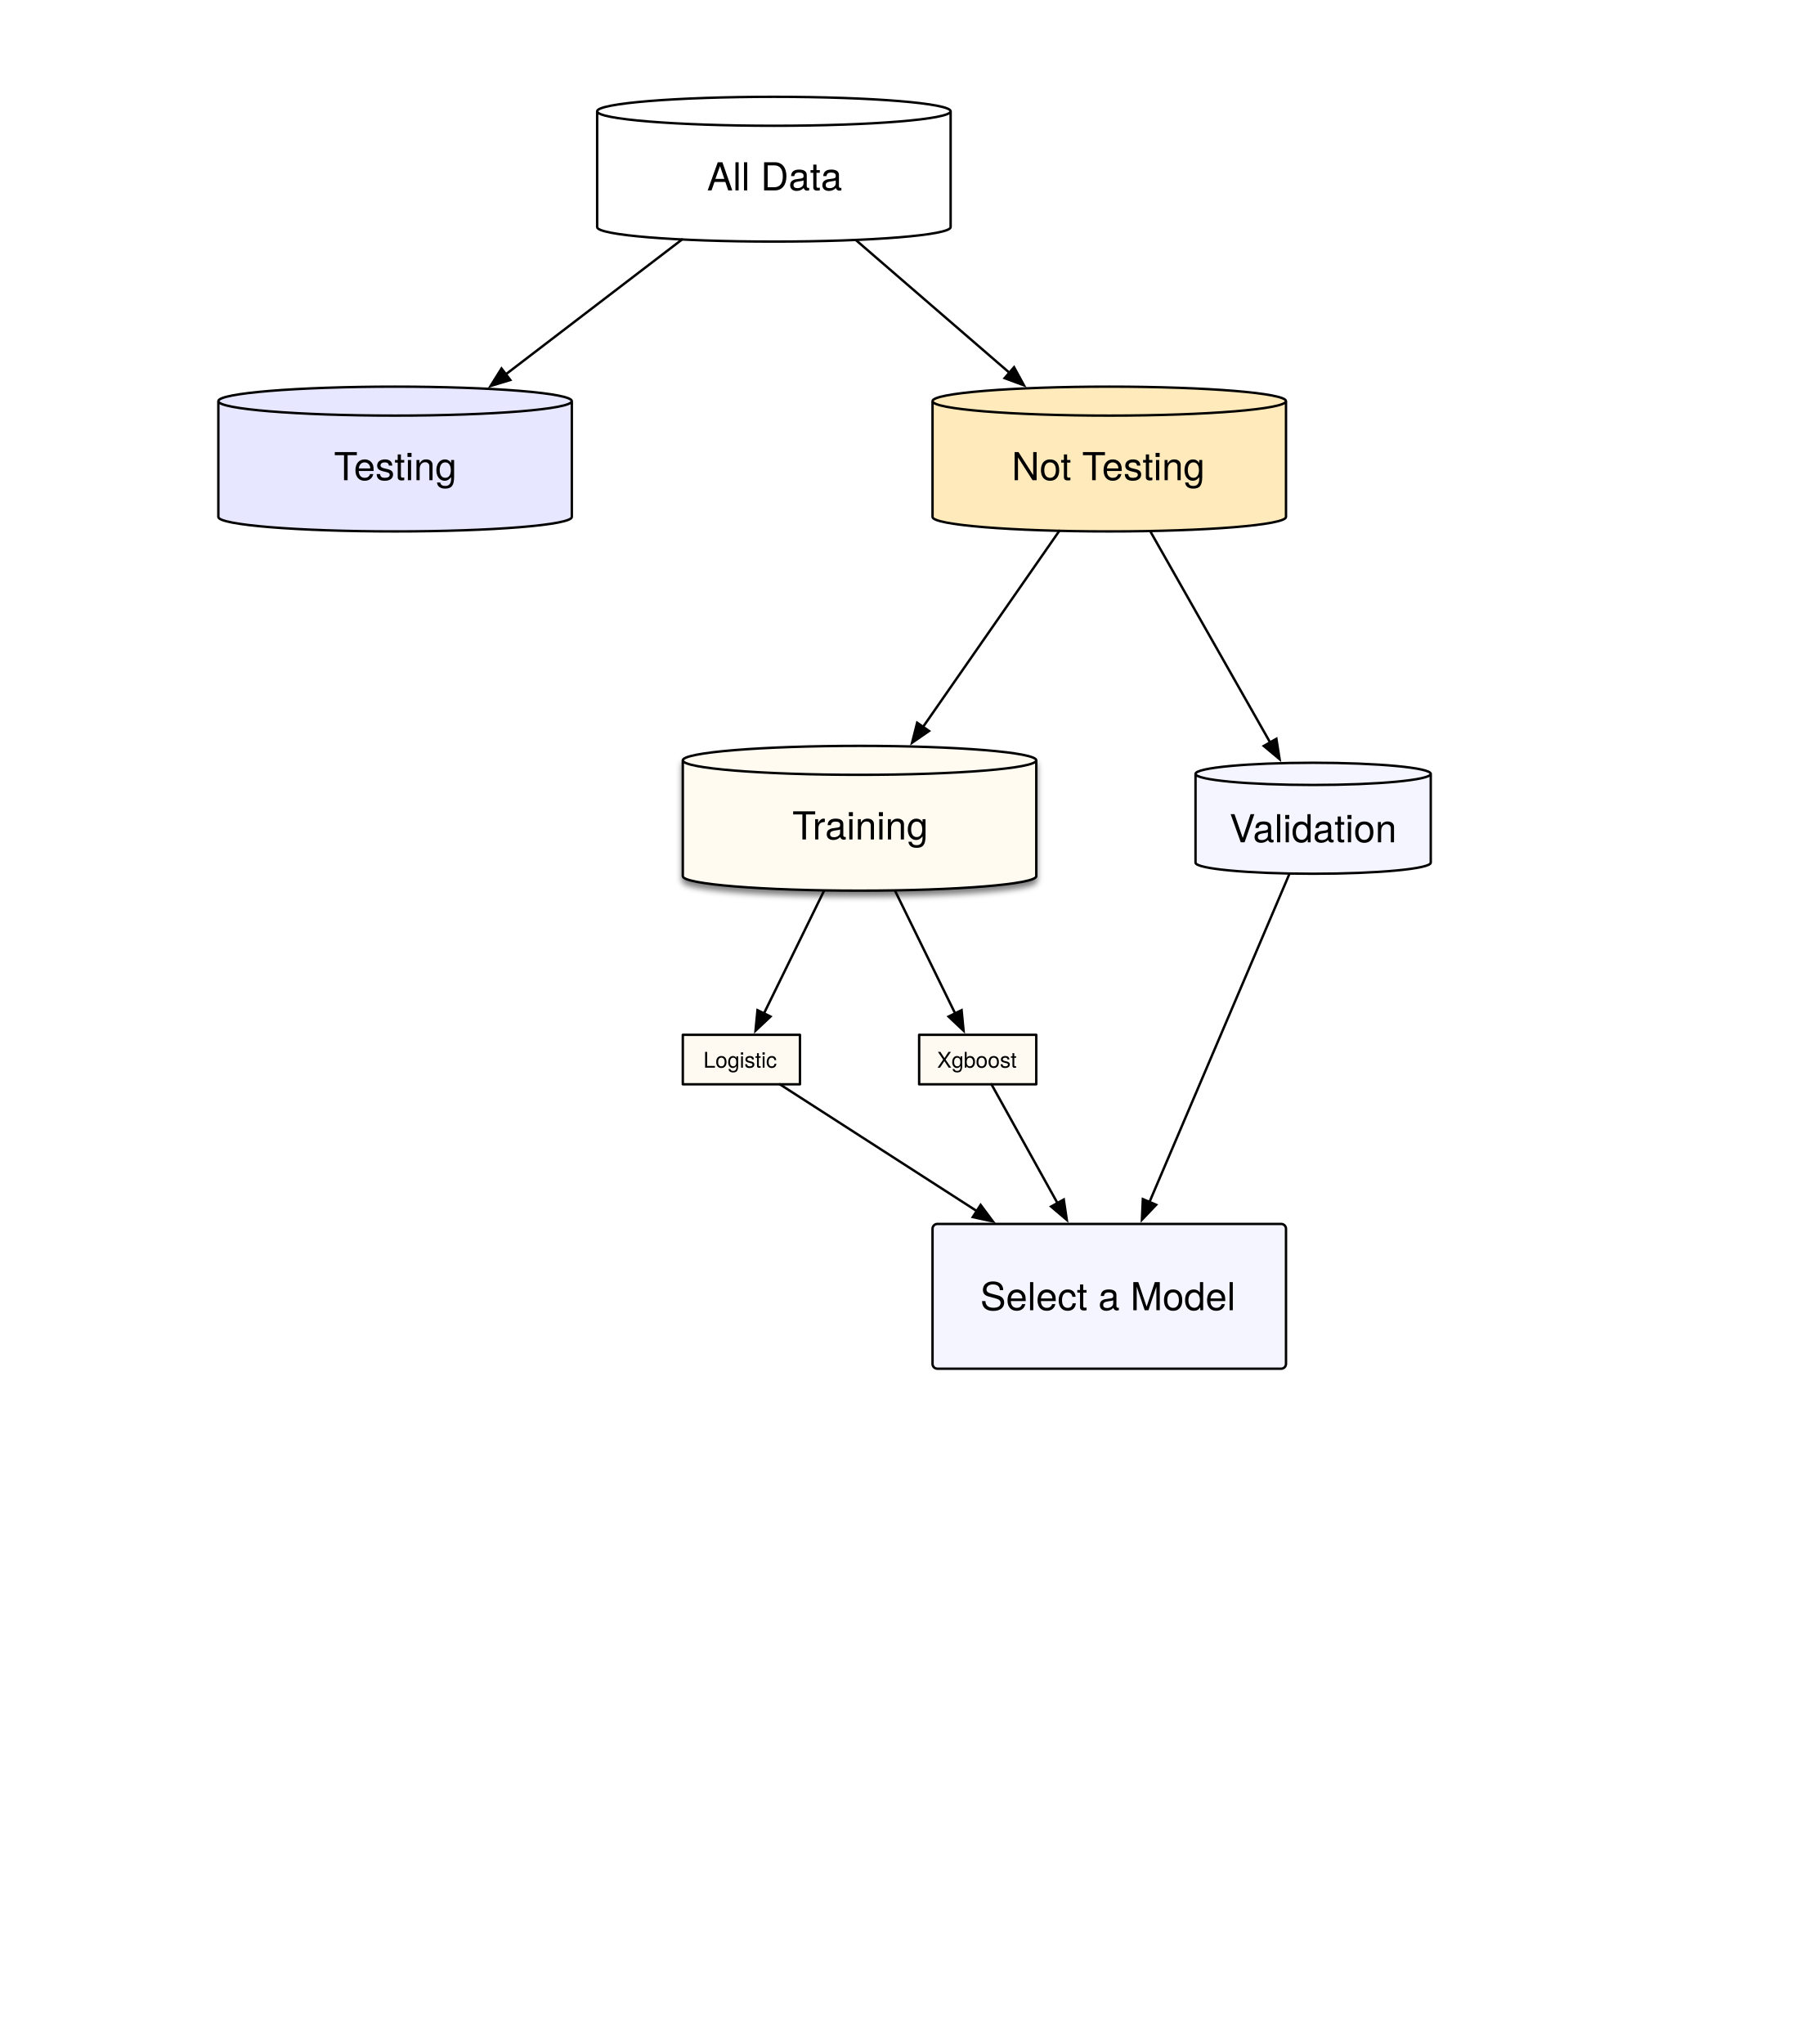
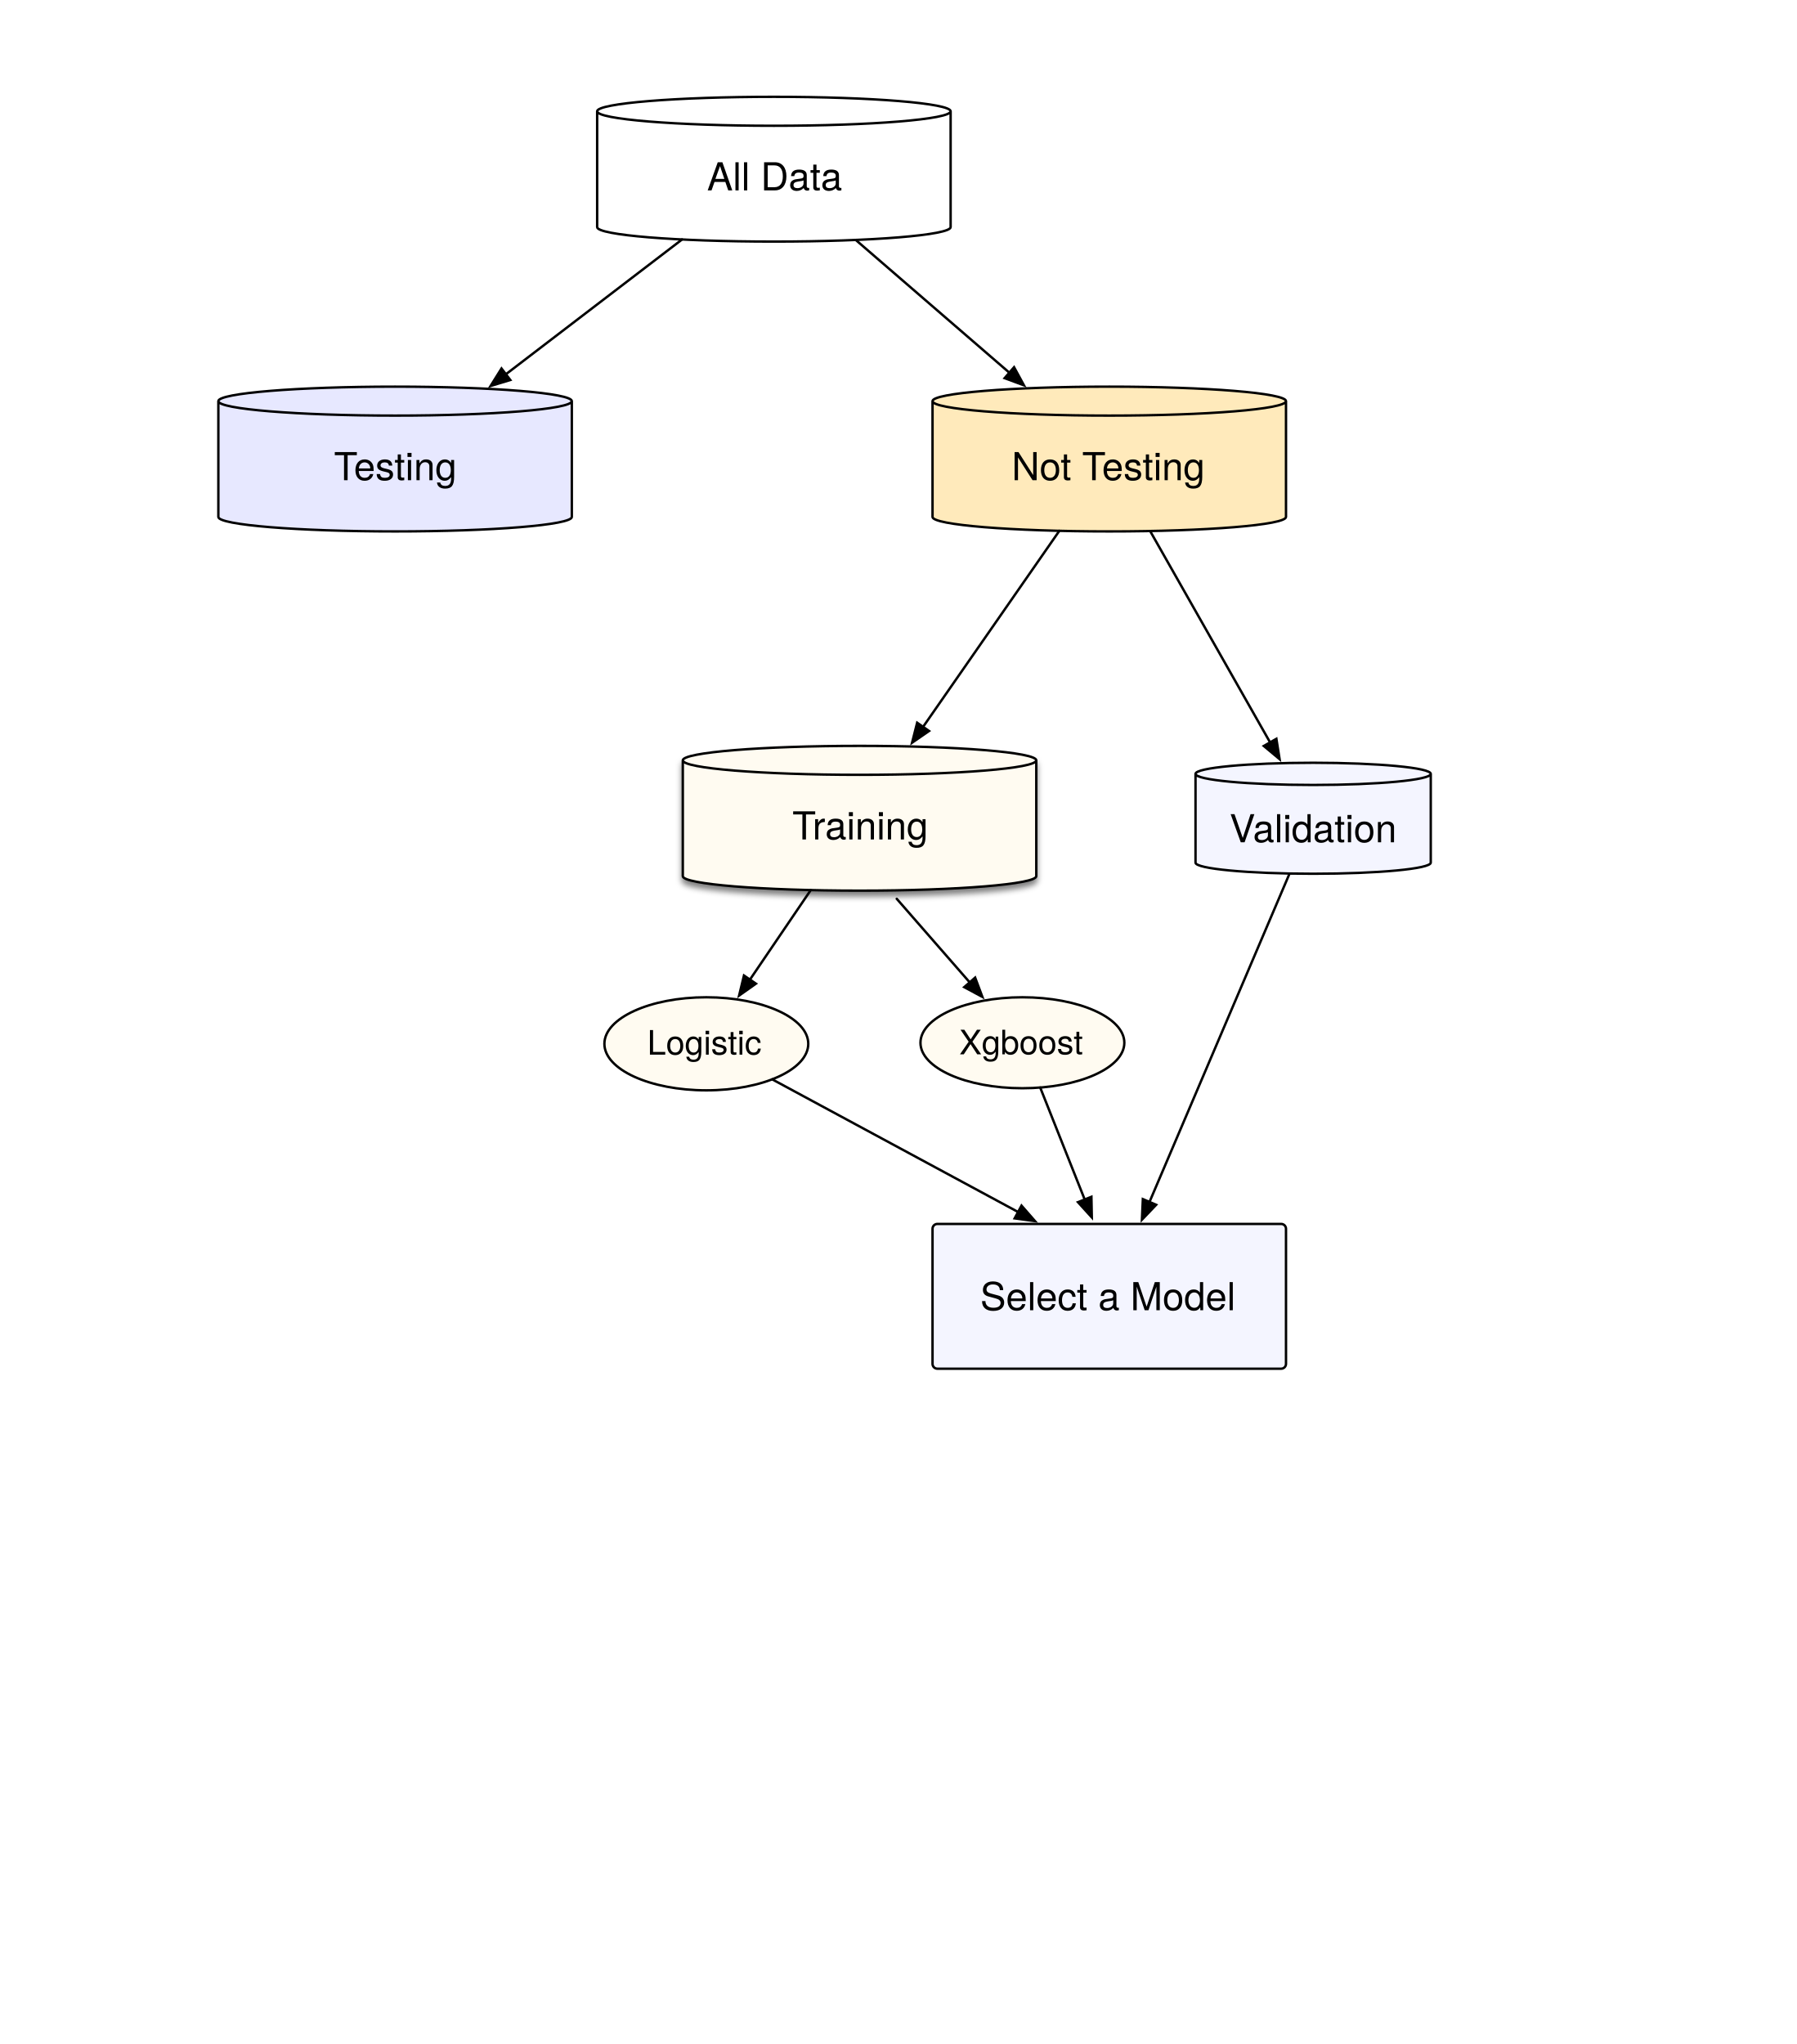
- <svg xmlns="http://www.w3.org/2000/svg" version="1.1" viewBox="4362 2538 744.5 847.125" width="744.5" height="847.125">
+ <svg xmlns="http://www.w3.org/2000/svg" version="1.1" viewBox="4478 2555 744.5 847.125" width="744.5" height="847.125">
  <defs>
    <marker orient="auto" overflow="visible" markerUnits="strokeWidth" id="FilledArrow_Marker" stroke-linejoin="miter" stroke-miterlimit="10" viewBox="-1 -4 10 8" markerWidth="10" markerHeight="8" color="black">
      <g>
        <path d="M 8 0 L 0 -3 L 0 3 Z" fill="currentColor" stroke="currentColor" stroke-width="1" />
      </g>
    </marker>
-     <filter id="Shadow" filterUnits="userSpaceOnUse" x="4287.55" y="2453.287">
+     <filter id="Shadow" filterUnits="userSpaceOnUse" x="4403.55" y="2470.287">
      <feGaussianBlur in="SourceAlpha" result="blur" stdDeviation="1.308" />
      <feOffset in="blur" result="offset" dx="0" dy="2" />
      <feFlood flood-color="black" flood-opacity=".5" result="flood" />
      <feComposite in="flood" in2="offset" operator="in" result="color" />
      <feMerge>
        <feMergeNode in="color" />
        <feMergeNode in="SourceGraphic" />
      </feMerge>
    </filter>
-     <marker orient="auto" overflow="visible" markerUnits="strokeWidth" id="FilledArrow_Marker_2" stroke-linejoin="miter" stroke-miterlimit="10" viewBox="-1 -4 10 8" markerWidth="10" markerHeight="8" color="black">
-       <g>
-         <path d="M 8 0 L 0 -3 L 0 3 Z" fill="currentColor" stroke="currentColor" stroke-width="1" />
-       </g>
-     </marker>
  </defs>
-   <g id="Canvas_1" fill-opacity="1" stroke="none" stroke-opacity="1" fill="none" stroke-dasharray="none">
+   <g id="Canvas_1" fill-opacity="1" stroke="none" stroke-dasharray="none" stroke-opacity="1" fill="none">
    <g id="Canvas_1_Layer_1">
-       <g id="Group_633">
-         <g id="Graphic_632" />
-         <g id="Graphic_630">
-           <path d="M 4750.5 3045.251 L 4893 3045.251 C 4894.105 3045.251 4895 3046.146 4895 3047.251 L 4895 3103.251 C 4895 3104.355 4894.105 3105.251 4893 3105.251 L 4750.5 3105.251 C 4749.395 3105.251 4748.5 3104.355 4748.5 3103.251 L 4748.5 3047.251 C 4748.5 3046.146 4749.395 3045.251 4750.5 3045.251 Z" fill="#7a81ff" fill-opacity=".08" />
-           <path d="M 4750.5 3045.251 L 4893 3045.251 C 4894.105 3045.251 4895 3046.146 4895 3047.251 L 4895 3103.251 C 4895 3104.355 4894.105 3105.251 4893 3105.251 L 4750.5 3105.251 C 4749.395 3105.251 4748.5 3104.355 4748.5 3103.251 L 4748.5 3047.251 C 4748.5 3046.146 4749.395 3045.251 4750.5 3045.251 Z" stroke="black" stroke-linecap="round" stroke-linejoin="round" stroke-width="1" />
-           <text transform="translate(4753.5 3066.026)" fill="black">
-             <tspan font-family="Helvetica Neue" font-size="16" fill="black" x="14.762" y="15">Select a Model</tspan>
+       <g id="Group_722">
+         <g id="Group_703">
+           <g id="Graphic_721" />
+           <g id="Graphic_719">
+             <path d="M 4866.5 3062.251 L 5009 3062.251 C 5010.105 3062.251 5011 3063.146 5011 3064.251 L 5011 3120.251 C 5011 3121.355 5010.105 3122.251 5009 3122.251 L 4866.5 3122.251 C 4865.395 3122.251 4864.5 3121.355 4864.5 3120.251 L 4864.5 3064.251 C 4864.5 3063.146 4865.395 3062.251 4866.5 3062.251 Z" fill="#7a81ff" fill-opacity=".08" />
+             <path d="M 4866.5 3062.251 L 5009 3062.251 C 5010.105 3062.251 5011 3063.146 5011 3064.251 L 5011 3120.251 C 5011 3121.355 5010.105 3122.251 5009 3122.251 L 4866.5 3122.251 C 4865.395 3122.251 4864.5 3121.355 4864.5 3120.251 L 4864.5 3064.251 C 4864.5 3063.146 4865.395 3062.251 4866.5 3062.251 Z" stroke="black" stroke-linecap="round" stroke-linejoin="round" stroke-width="1" />
+             <text transform="translate(4869.5 3083.026)" fill="black">
+               <tspan font-family="Helvetica Neue" font-size="16" fill="black" x="14.762" y="15">Select a Model</tspan>
+             </text>
+           </g>
+           <g id="Graphic_715">
+             <path d="M 4864.5 2769.244 L 4864.5 2721.244 C 4864.5 2717.932 4897.316 2715.244 4937.75 2715.244 C 4978.184 2715.244 5011 2717.932 5011 2721.244 L 5011 2769.244 C 5011 2772.556 4978.184 2775.244 4937.75 2775.244 C 4897.316 2775.244 4864.5 2772.556 4864.5 2769.244" fill="#ffeabb" />
+             <path d="M 4864.5 2769.244 L 4864.5 2721.244 C 4864.5 2717.932 4897.316 2715.244 4937.75 2715.244 C 4978.184 2715.244 5011 2717.932 5011 2721.244 L 5011 2769.244 C 5011 2772.556 4978.184 2775.244 4937.75 2775.244 C 4897.316 2775.244 4864.5 2772.556 4864.5 2769.244 M 4864.5 2721.244 C 4864.5 2724.556 4897.316 2727.244 4937.75 2727.244 C 4978.184 2727.244 5011 2724.556 5011 2721.244" stroke="black" stroke-linecap="round" stroke-linejoin="round" stroke-width="1" />
+             <text transform="translate(4869.5 2739.02)" fill="black">
+               <tspan font-family="Helvetica Neue" font-size="16" fill="black" x="27.802" y="15">Not Testing</tspan>
+             </text>
+           </g>
+           <g id="Graphic_714">
+             <path d="M 4568.5 2769.244 L 4568.5 2721.244 C 4568.5 2717.932 4601.316 2715.244 4641.75 2715.244 C 4682.184 2715.244 4715 2717.932 4715 2721.244 L 4715 2769.244 C 4715 2772.556 4682.184 2775.244 4641.75 2775.244 C 4601.316 2775.244 4568.5 2772.556 4568.5 2769.244" fill="#7a81ff" fill-opacity=".182" />
+             <path d="M 4568.5 2769.244 L 4568.5 2721.244 C 4568.5 2717.932 4601.316 2715.244 4641.75 2715.244 C 4682.184 2715.244 4715 2717.932 4715 2721.244 L 4715 2769.244 C 4715 2772.556 4682.184 2775.244 4641.75 2775.244 C 4601.316 2775.244 4568.5 2772.556 4568.5 2769.244 M 4568.5 2721.244 C 4568.5 2724.556 4601.316 2727.244 4641.75 2727.244 C 4682.184 2727.244 4715 2724.556 4715 2721.244" stroke="black" stroke-linecap="round" stroke-linejoin="round" stroke-width="1" />
+             <text transform="translate(4573.5 2739.02)" fill="black">
+               <tspan font-family="Helvetica Neue" font-size="16" fill="black" x="42.914" y="15">Testing</tspan>
+             </text>
+           </g>
+           <g id="Graphic_712">
+             <path d="M 4725.5 2649.125 L 4725.5 2601.125 C 4725.5 2597.813 4758.316 2595.125 4798.75 2595.125 C 4839.184 2595.125 4872 2597.813 4872 2601.125 L 4872 2649.125 C 4872 2652.437 4839.184 2655.125 4798.75 2655.125 C 4758.316 2655.125 4725.5 2652.437 4725.5 2649.125 M 4725.5 2601.125 C 4725.5 2604.437 4758.316 2607.125 4798.75 2607.125 C 4839.184 2607.125 4872 2604.437 4872 2601.125" stroke="black" stroke-linecap="round" stroke-linejoin="round" stroke-width="1" />
+             <text transform="translate(4730.5 2618.901)" fill="black">
+               <tspan font-family="Helvetica Neue" font-size="16" fill="black" x="40.546" y="15">All Data</tspan>
+             </text>
+           </g>
+           <g id="Line_711">
+             <line x1="4760.681" y1="2654.251" x2="4687.682" y2="2710.102" marker-end="url(#FilledArrow_Marker)" stroke="black" stroke-linecap="round" stroke-linejoin="round" stroke-width="1" />
+           </g>
+           <g id="Line_710">
+             <line x1="4832.677" y1="2654.444" x2="4896.333" y2="2709.453" marker-end="url(#FilledArrow_Marker)" stroke="black" stroke-linecap="round" stroke-linejoin="round" stroke-width="1" />
+           </g>
+           <g id="Graphic_709" filter="url(#Shadow)">
+             <path d="M 4761 2918.125 L 4761 2870.125 C 4761 2866.813 4793.816 2864.125 4834.25 2864.125 C 4874.684 2864.125 4907.5 2866.813 4907.5 2870.125 L 4907.5 2918.125 C 4907.5 2921.437 4874.684 2924.125 4834.25 2924.125 C 4793.816 2924.125 4761 2921.437 4761 2918.125" fill="#fffbf1" />
+             <path d="M 4761 2918.125 L 4761 2870.125 C 4761 2866.813 4793.816 2864.125 4834.25 2864.125 C 4874.684 2864.125 4907.5 2866.813 4907.5 2870.125 L 4907.5 2918.125 C 4907.5 2921.437 4874.684 2924.125 4834.25 2924.125 C 4793.816 2924.125 4761 2921.437 4761 2918.125 M 4761 2870.125 C 4761 2873.437 4793.816 2876.125 4834.25 2876.125 C 4874.684 2876.125 4907.5 2873.437 4907.5 2870.125" stroke="black" stroke-linecap="round" stroke-linejoin="round" stroke-width="1" />
+             <text transform="translate(4766 2887.901)" fill="black">
+               <tspan font-family="Helvetica Neue" font-size="16" fill="black" x="40.394" y="15">Training</tspan>
+             </text>
+           </g>
+           <g id="Line_708">
+             <line x1="4917.063" y1="2775.001" x2="4860.588" y2="2856.24" marker-end="url(#FilledArrow_Marker)" stroke="black" stroke-linecap="round" stroke-linejoin="round" stroke-width="1" />
+           </g>
+           <g id="Graphic_706">
+             <path d="M 4973.5 2912.525 L 4973.5 2875.725 C 4973.5 2873.186 4995.34 2871.125 5022.25 2871.125 C 5049.16 2871.125 5071 2873.186 5071 2875.725 L 5071 2912.525 C 5071 2915.064 5049.16 2917.125 5022.25 2917.125 C 4995.34 2917.125 4973.5 2915.064 4973.5 2912.525" fill="#7a81ff" fill-opacity=".08" />
+             <path d="M 4973.5 2912.525 L 4973.5 2875.725 C 4973.5 2873.186 4995.34 2871.125 5022.25 2871.125 C 5049.16 2871.125 5071 2873.186 5071 2875.725 L 5071 2912.525 C 5071 2915.064 5049.16 2917.125 5022.25 2917.125 C 4995.34 2917.125 4973.5 2915.064 4973.5 2912.525 M 4973.5 2875.725 C 4973.5 2878.265 4995.34 2880.325 5022.25 2880.325 C 5049.16 2880.325 5071 2878.265 5071 2875.725" stroke="black" stroke-linecap="round" stroke-linejoin="round" stroke-width="1" />
+             <text transform="translate(4978.5 2889.077)" fill="black">
+               <tspan font-family="Helvetica Neue" font-size="16" fill="black" x="9.078" y="15">Validation</tspan>
+             </text>
+           </g>
+           <g id="Line_705">
+             <line x1="4954.685" y1="2775.083" x2="5004.403" y2="2862.68" marker-end="url(#FilledArrow_Marker)" stroke="black" stroke-linecap="round" stroke-linejoin="round" stroke-width="1" />
+           </g>
+           <g id="Line_704">
+             <line x1="5012.48" y1="2917.033" x2="4954.429" y2="3053.144" marker-end="url(#FilledArrow_Marker)" stroke="black" stroke-linecap="round" stroke-linejoin="round" stroke-width="1" />
+           </g>
+         </g>
+         <g id="Graphic_702">
+           <ellipse cx="4770.75" cy="2987.598" rx="42.25" ry="19.286" fill="#fffbf1" />
+           <ellipse cx="4770.75" cy="2987.598" rx="42.25" ry="19.286" stroke="black" stroke-linecap="round" stroke-linejoin="round" stroke-width="1" />
+           <text transform="translate(4741.95 2979.098)" fill="black">
+             <tspan font-family="Helvetica Neue" font-size="14" fill="black" x="4.3" y="13">Logistic</tspan>
          </text>
        </g>
-         <g id="Graphic_626">
-           <path d="M 4748.5 2752.244 L 4748.5 2704.244 C 4748.5 2700.932 4781.316 2698.244 4821.75 2698.244 C 4862.184 2698.244 4895 2700.932 4895 2704.244 L 4895 2752.244 C 4895 2755.556 4862.184 2758.244 4821.75 2758.244 C 4781.316 2758.244 4748.5 2755.556 4748.5 2752.244" fill="#ffeabb" />
-           <path d="M 4748.5 2752.244 L 4748.5 2704.244 C 4748.5 2700.932 4781.316 2698.244 4821.75 2698.244 C 4862.184 2698.244 4895 2700.932 4895 2704.244 L 4895 2752.244 C 4895 2755.556 4862.184 2758.244 4821.75 2758.244 C 4781.316 2758.244 4748.5 2755.556 4748.5 2752.244 M 4748.5 2704.244 C 4748.5 2707.556 4781.316 2710.244 4821.75 2710.244 C 4862.184 2710.244 4895 2707.556 4895 2704.244" stroke="black" stroke-linecap="round" stroke-linejoin="round" stroke-width="1" />
-           <text transform="translate(4753.5 2722.02)" fill="black">
-             <tspan font-family="Helvetica Neue" font-size="16" fill="black" x="27.802" y="15">Not Testing</tspan>
+         <g id="Line_701">
+           <line x1="4814.027" y1="2923.893" x2="4788.829" y2="2960.985" marker-end="url(#FilledArrow_Marker)" stroke="black" stroke-linecap="round" stroke-linejoin="round" stroke-width="1" />
+         </g>
+         <g id="Graphic_700">
+           <ellipse cx="4901.75" cy="2987.164" rx="42.25" ry="18.851" fill="#fffbf1" />
+           <ellipse cx="4901.75" cy="2987.164" rx="42.25" ry="18.851" stroke="black" stroke-linecap="round" stroke-linejoin="round" stroke-width="1" />
+           <text transform="translate(4872.95 2978.968)" fill="black">
+             <tspan font-family="Helvetica Neue" font-size="14" fill="black" x="2.613" y="13">Xgboost</tspan>
          </text>
        </g>
-         <g id="Graphic_625">
-           <path d="M 4452.5 2752.244 L 4452.5 2704.244 C 4452.5 2700.932 4485.316 2698.244 4525.75 2698.244 C 4566.184 2698.244 4599 2700.932 4599 2704.244 L 4599 2752.244 C 4599 2755.556 4566.184 2758.244 4525.75 2758.244 C 4485.316 2758.244 4452.5 2755.556 4452.5 2752.244" fill="#7a81ff" fill-opacity=".182" />
-           <path d="M 4452.5 2752.244 L 4452.5 2704.244 C 4452.5 2700.932 4485.316 2698.244 4525.75 2698.244 C 4566.184 2698.244 4599 2700.932 4599 2704.244 L 4599 2752.244 C 4599 2755.556 4566.184 2758.244 4525.75 2758.244 C 4485.316 2758.244 4452.5 2755.556 4452.5 2752.244 M 4452.5 2704.244 C 4452.5 2707.556 4485.316 2710.244 4525.75 2710.244 C 4566.184 2710.244 4599 2707.556 4599 2704.244" stroke="black" stroke-linecap="round" stroke-linejoin="round" stroke-width="1" />
-           <text transform="translate(4457.5 2722.02)" fill="black">
-             <tspan font-family="Helvetica Neue" font-size="16" fill="black" x="42.914" y="15">Testing</tspan>
-           </text>
+         <g id="Line_699">
+           <line x1="4849.667" y1="2927.5" x2="4879.901" y2="2962.135" marker-end="url(#FilledArrow_Marker)" stroke="black" stroke-linecap="round" stroke-linejoin="round" stroke-width="1" />
        </g>
-         <g id="Graphic_623">
-           <path d="M 4609.5 2632.125 L 4609.5 2584.125 C 4609.5 2580.813 4642.316 2578.125 4682.75 2578.125 C 4723.184 2578.125 4756 2580.813 4756 2584.125 L 4756 2632.125 C 4756 2635.437 4723.184 2638.125 4682.75 2638.125 C 4642.316 2638.125 4609.5 2635.437 4609.5 2632.125 M 4609.5 2584.125 C 4609.5 2587.437 4642.316 2590.125 4682.75 2590.125 C 4723.184 2590.125 4756 2587.437 4756 2584.125" stroke="black" stroke-linecap="round" stroke-linejoin="round" stroke-width="1" />
-           <text transform="translate(4614.5 2601.901)" fill="black">
-             <tspan font-family="Helvetica Neue" font-size="16" fill="black" x="40.546" y="15">All Data</tspan>
-           </text>
+         <g id="Line_698">
+           <line x1="4909.128" y1="3005.727" x2="4927.564" y2="3052.116" marker-end="url(#FilledArrow_Marker)" stroke="black" stroke-linecap="round" stroke-linejoin="round" stroke-width="1" />
        </g>
-         <g id="Line_622">
-           <line x1="4644.681" y1="2637.251" x2="4571.682" y2="2693.102" marker-end="url(#FilledArrow_Marker)" stroke="black" stroke-linecap="round" stroke-linejoin="round" stroke-width="1" />
-         </g>
-         <g id="Line_621">
-           <line x1="4716.677" y1="2637.444" x2="4780.333" y2="2692.453" marker-end="url(#FilledArrow_Marker)" stroke="black" stroke-linecap="round" stroke-linejoin="round" stroke-width="1" />
-         </g>
-         <g id="Graphic_620">
-           <rect x="4645" y="2966.875" width="48.549" height="20.501" fill="#ffeabb" fill-opacity=".208" />
-           <rect x="4645" y="2966.875" width="48.549" height="20.501" stroke="black" stroke-linecap="round" stroke-linejoin="round" stroke-width="1" />
-           <text transform="translate(4650 2971.499)" fill="black">
-             <tspan font-family="Helvetica Neue" font-size="9" fill="black" x="3.525" y="9">Logistic</tspan>
-           </text>
-         </g>
-         <g id="Graphic_619">
-           <rect x="4742.95" y="2966.875" width="48.549" height="20.501" fill="#ffeabb" fill-opacity=".208" />
-           <rect x="4742.95" y="2966.875" width="48.549" height="20.501" stroke="black" stroke-linecap="round" stroke-linejoin="round" stroke-width="1" />
-           <text transform="translate(4747.95 2971.499)" fill="black">
-             <tspan font-family="Helvetica Neue" font-size="9" fill="black" x="2.44" y="9">Xgboost</tspan>
-           </text>
-         </g>
-         <g id="Line_618">
-           <line x1="4703.616" y1="2907.005" x2="4678.649" y2="2957.984" marker-end="url(#FilledArrow_Marker)" stroke="black" stroke-linecap="round" stroke-linejoin="round" stroke-width="1" />
-         </g>
-         <g id="Line_617">
-           <line x1="4732.884" y1="2907.005" x2="4757.851" y2="2957.984" marker-end="url(#FilledArrow_Marker)" stroke="black" stroke-linecap="round" stroke-linejoin="round" stroke-width="1" />
-         </g>
-         <g id="Line_616">
-           <line x1="4685.203" y1="2987.376" x2="4766.808" y2="3039.893" marker-end="url(#FilledArrow_Marker)" stroke="black" stroke-linecap="round" stroke-linejoin="round" stroke-width="1" />
-         </g>
-         <g id="Line_615">
-           <line x1="4772.921" y1="2987.376" x2="4800.271" y2="3036.597" marker-end="url(#FilledArrow_Marker)" stroke="black" stroke-linecap="round" stroke-linejoin="round" stroke-width="1" />
-         </g>
-         <g id="Graphic_614" filter="url(#Shadow)">
-           <path d="M 4645 2901.125 L 4645 2853.125 C 4645 2849.813 4677.816 2847.125 4718.25 2847.125 C 4758.684 2847.125 4791.5 2849.813 4791.5 2853.125 L 4791.5 2901.125 C 4791.5 2904.437 4758.684 2907.125 4718.25 2907.125 C 4677.816 2907.125 4645 2904.437 4645 2901.125" fill="#fffbf1" />
-           <path d="M 4645 2901.125 L 4645 2853.125 C 4645 2849.813 4677.816 2847.125 4718.25 2847.125 C 4758.684 2847.125 4791.5 2849.813 4791.5 2853.125 L 4791.5 2901.125 C 4791.5 2904.437 4758.684 2907.125 4718.25 2907.125 C 4677.816 2907.125 4645 2904.437 4645 2901.125 M 4645 2853.125 C 4645 2856.437 4677.816 2859.125 4718.25 2859.125 C 4758.684 2859.125 4791.5 2856.437 4791.5 2853.125" stroke="black" stroke-linecap="round" stroke-linejoin="round" stroke-width="1" />
-           <text transform="translate(4650 2870.901)" fill="black">
-             <tspan font-family="Helvetica Neue" font-size="16" fill="black" x="40.394" y="15">Training</tspan>
-           </text>
-         </g>
-         <g id="Line_613">
-           <line x1="4801.063" y1="2758.001" x2="4744.588" y2="2839.24" marker-end="url(#FilledArrow_Marker)" stroke="black" stroke-linecap="round" stroke-linejoin="round" stroke-width="1" />
-         </g>
-         <g id="Graphic_611">
-           <path d="M 4857.5 2895.525 L 4857.5 2858.725 C 4857.5 2856.186 4879.34 2854.125 4906.25 2854.125 C 4933.16 2854.125 4955 2856.186 4955 2858.725 L 4955 2895.525 C 4955 2898.064 4933.16 2900.125 4906.25 2900.125 C 4879.34 2900.125 4857.5 2898.064 4857.5 2895.525" fill="#7a81ff" fill-opacity=".08" />
-           <path d="M 4857.5 2895.525 L 4857.5 2858.725 C 4857.5 2856.186 4879.34 2854.125 4906.25 2854.125 C 4933.16 2854.125 4955 2856.186 4955 2858.725 L 4955 2895.525 C 4955 2898.064 4933.16 2900.125 4906.25 2900.125 C 4879.34 2900.125 4857.5 2898.064 4857.5 2895.525 M 4857.5 2858.725 C 4857.5 2861.265 4879.34 2863.325 4906.25 2863.325 C 4933.16 2863.325 4955 2861.265 4955 2858.725" stroke="black" stroke-linecap="round" stroke-linejoin="round" stroke-width="1" />
-           <text transform="translate(4862.5 2872.077)" fill="black">
-             <tspan font-family="Helvetica Neue" font-size="16" fill="black" x="9.078" y="15">Validation</tspan>
-           </text>
-         </g>
-         <g id="Line_610">
-           <line x1="4838.685" y1="2758.083" x2="4888.403" y2="2845.68" marker-end="url(#FilledArrow_Marker_2)" stroke="black" stroke-linecap="round" stroke-linejoin="round" stroke-width="1" />
-         </g>
-         <g id="Line_609">
-           <line x1="4896.48" y1="2900.033" x2="4838.429" y2="3036.144" marker-end="url(#FilledArrow_Marker_2)" stroke="black" stroke-linecap="round" stroke-linejoin="round" stroke-width="1" />
+         <g id="Line_697">
+           <line x1="4798.042" y1="3002.321" x2="4899.954" y2="3057.3" marker-end="url(#FilledArrow_Marker)" stroke="black" stroke-linecap="round" stroke-linejoin="round" stroke-width="1" />
        </g>
      </g>
    </g>
  </g>
</svg>
